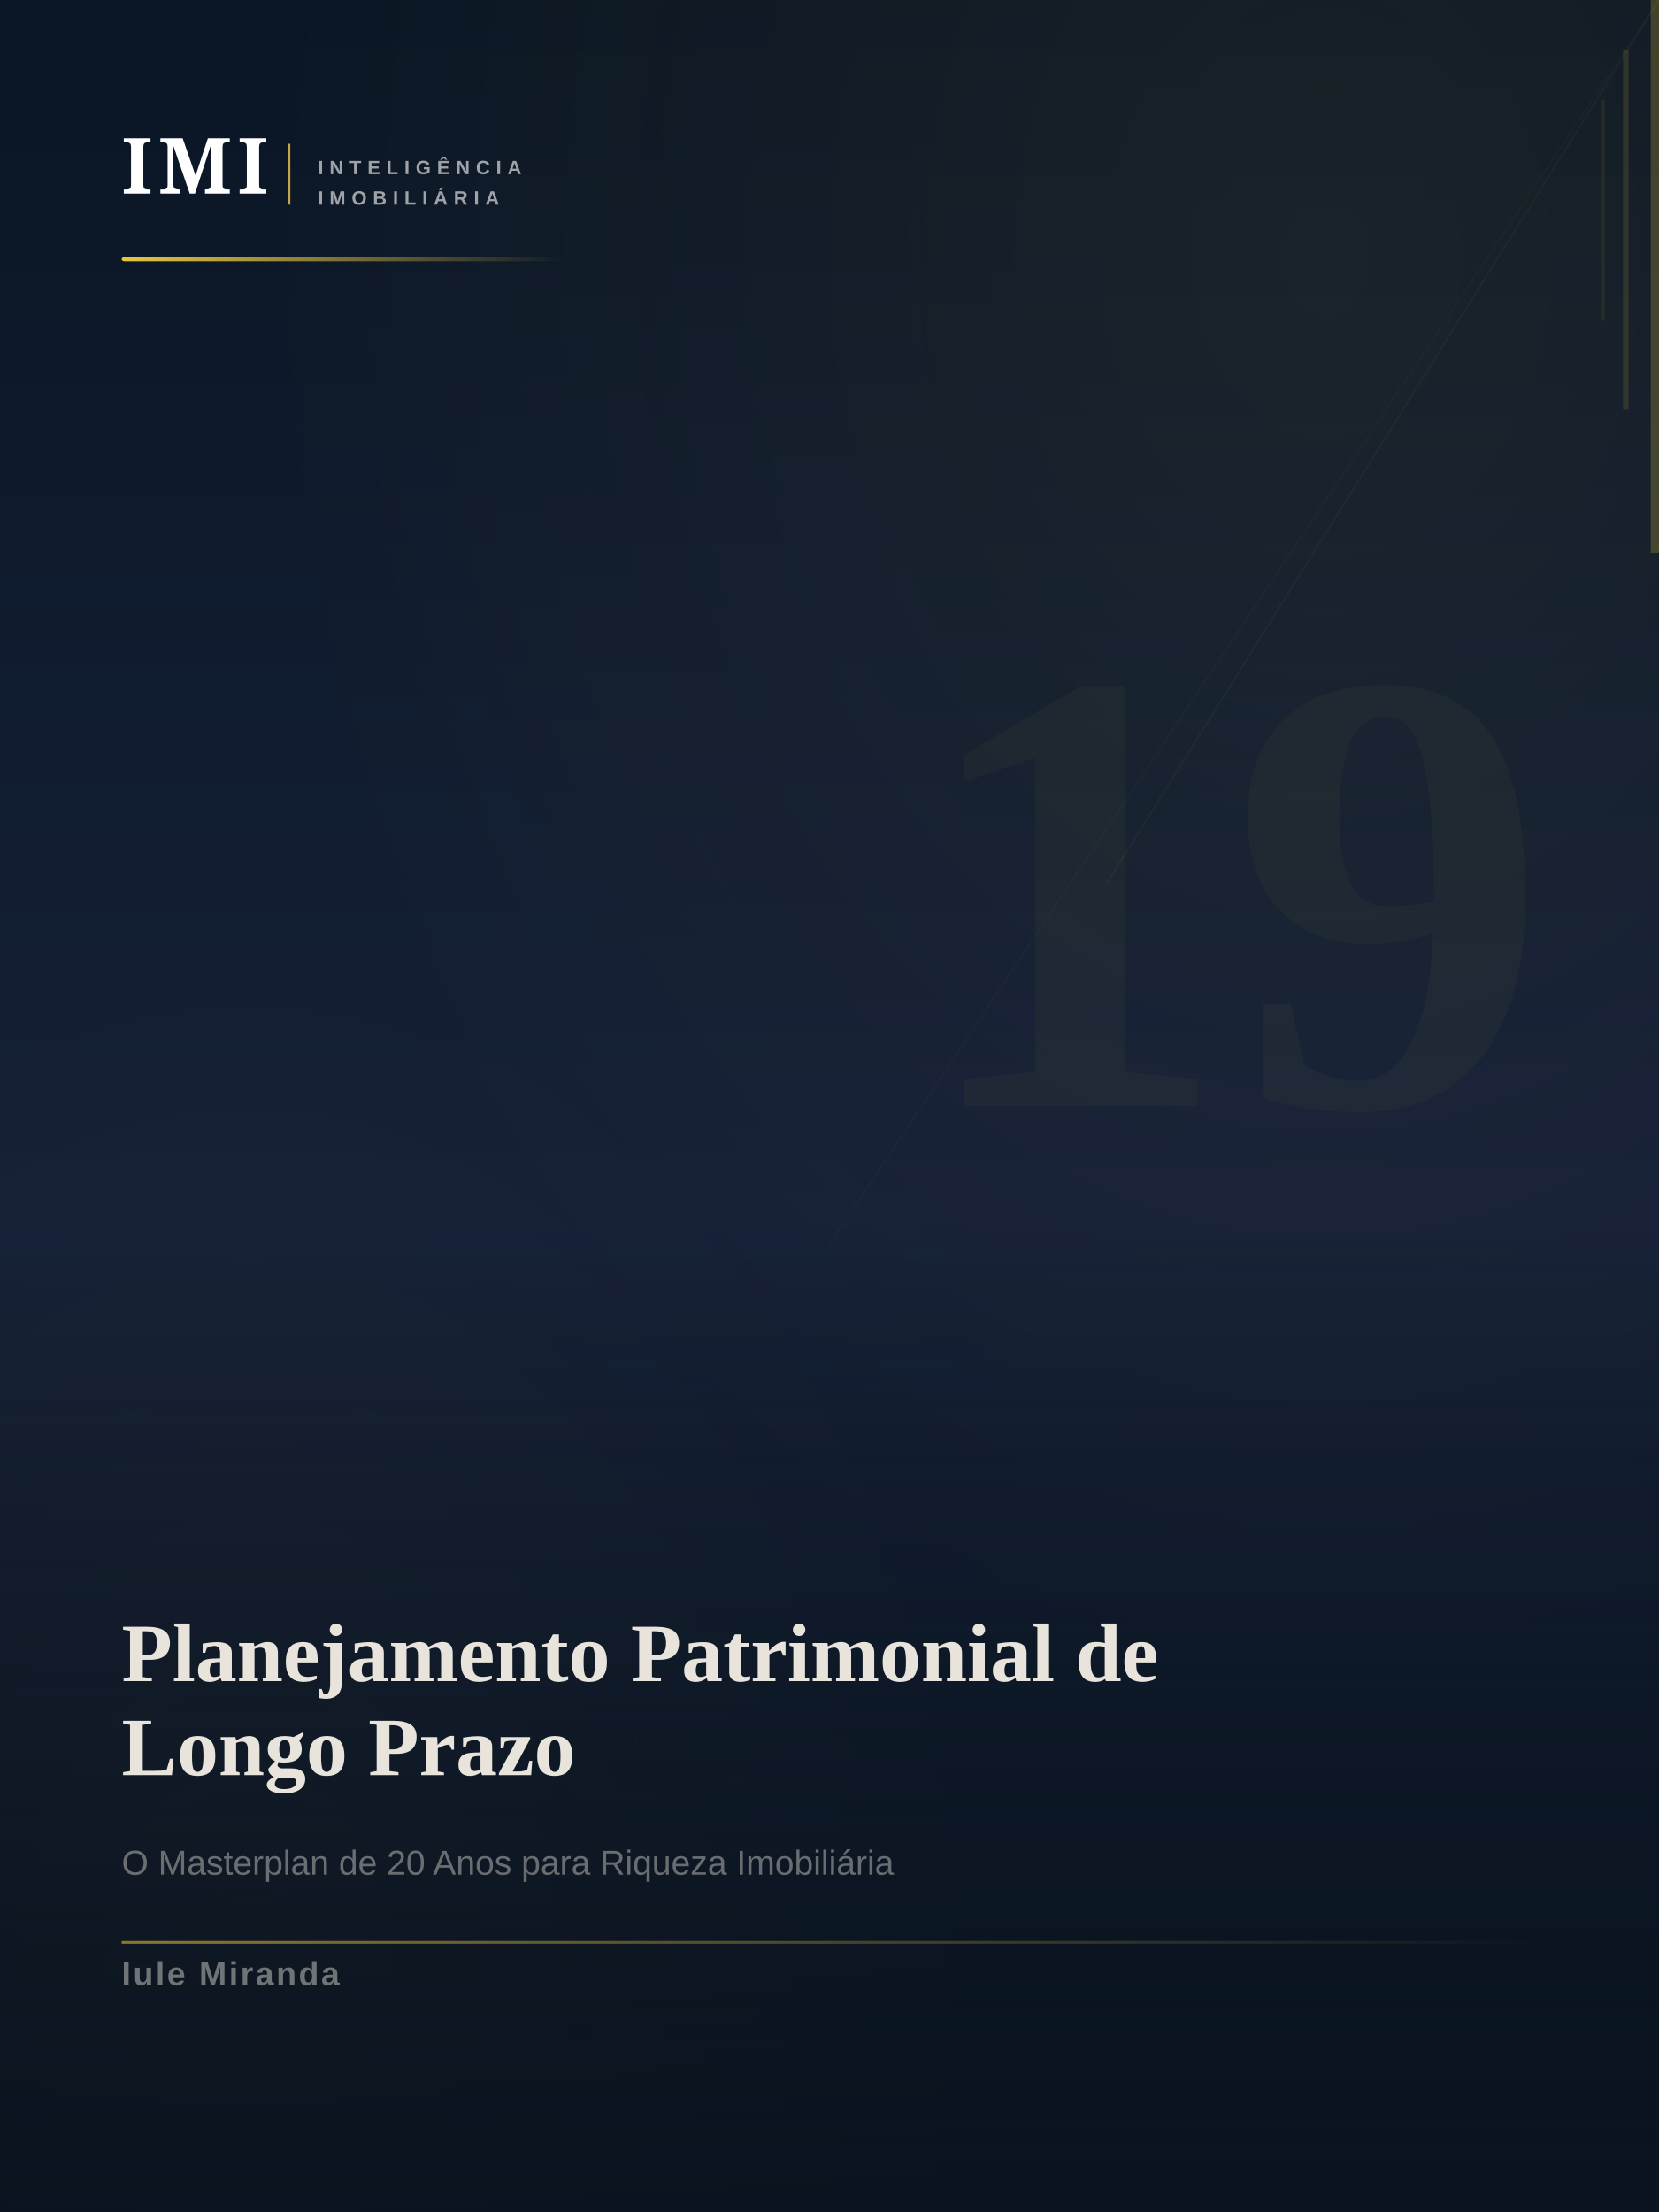
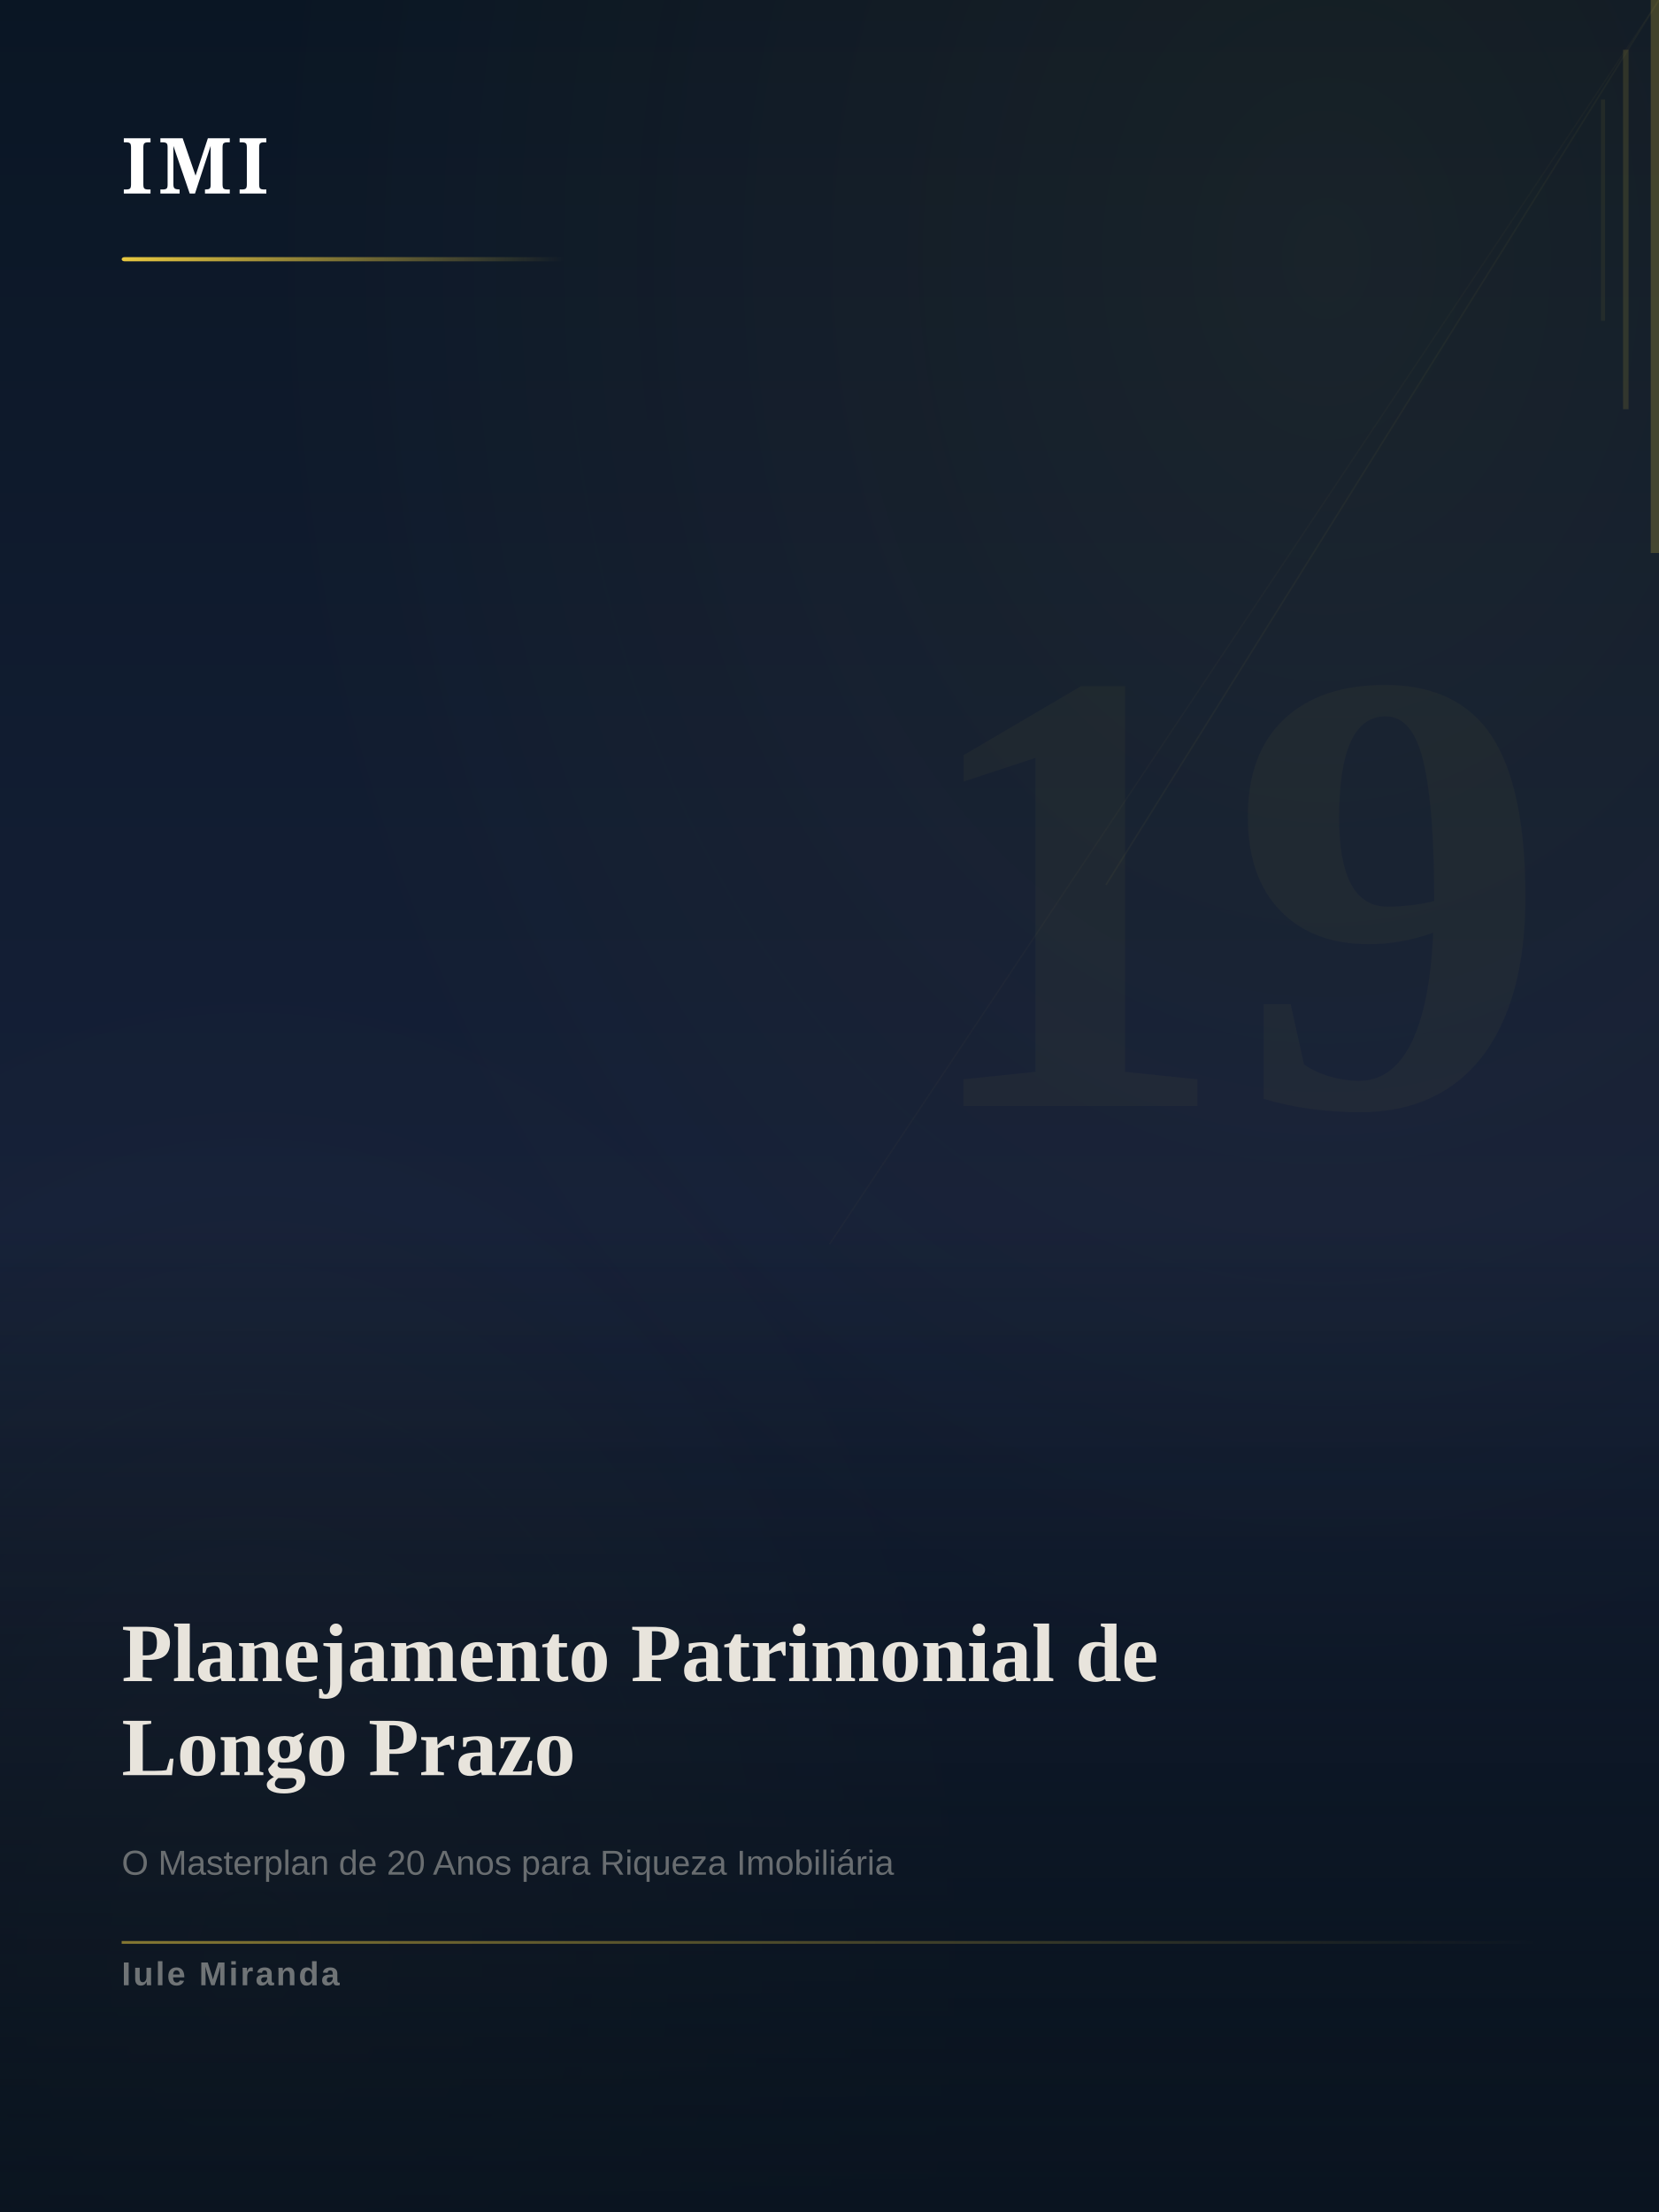
<svg xmlns="http://www.w3.org/2000/svg" width="600" height="800" viewBox="0 0 600 800">
  <defs>
    <linearGradient id="bg_livro_19_planejamento_patrimonial_longo_prazo" x1="0" y1="0" x2="0" y2="1">
      <stop offset="0%" stop-color="#0A1624" />
      <stop offset="55%" stop-color="#152038" />
      <stop offset="100%" stop-color="#0A1420" />
    </linearGradient>
    <linearGradient id="acc_livro_19_planejamento_patrimonial_longo_prazo" x1="0" y1="0" x2="1" y2="0">
      <stop offset="0%" stop-color="#E8C840" />
      <stop offset="100%" stop-color="#E8C840" stop-opacity="0" />
    </linearGradient>
    <linearGradient id="fade_livro_19_planejamento_patrimonial_longo_prazo" x1="0" y1="0.55" x2="0" y2="1">
      <stop offset="0%" stop-color="#0A1420" stop-opacity="0" />
      <stop offset="100%" stop-color="#0A1420" stop-opacity="0.92" />
    </linearGradient>
    <radialGradient id="glow_livro_19_planejamento_patrimonial_longo_prazo" cx="80%" cy="12%" r="65%">
      <stop offset="0%" stop-color="#E8C840" stop-opacity="0.06" />
      <stop offset="100%" stop-color="#E8C840" stop-opacity="0" />
    </radialGradient>
    <radialGradient id="glow2_livro_19_planejamento_patrimonial_longo_prazo" cx="15%" cy="88%" r="45%">
      <stop offset="0%" stop-color="#E8C840" stop-opacity="0.04" />
      <stop offset="100%" stop-color="#E8C840" stop-opacity="0" />
    </radialGradient>
  </defs>
  <rect width="600" height="800" fill="url(#bg_livro_19_planejamento_patrimonial_longo_prazo)" />
  <rect width="600" height="800" fill="url(#glow_livro_19_planejamento_patrimonial_longo_prazo)" />
  <rect width="600" height="800" fill="url(#glow2_livro_19_planejamento_patrimonial_longo_prazo)" />
  <rect x="597" y="0" width="3" height="200" fill="#E8C840" opacity="0.22" />
  <rect x="587" y="18" width="2" height="130" fill="#E8C840" opacity="0.13" />
  <rect x="579" y="36" width="1.5" height="80" fill="#E8C840" opacity="0.07" />
  <line x1="600" y1="0" x2="400" y2="320" stroke="#E8C840" stroke-width="0.6" opacity="0.04" />
  <line x1="600" y1="0" x2="300" y2="450" stroke="#E8C840" stroke-width="0.5" opacity="0.03" />
  <text x="560" y="400" font-family="Georgia, 'Times New Roman', serif" font-size="230" font-weight="700" fill="#E8C840" opacity="0.038" text-anchor="end" dominant-baseline="auto">19</text>
  <text x="44" y="70" font-family="'Playfair Display', 'Cormorant Garamond', Georgia, serif" font-size="28" font-weight="700" fill="#FFFFFF" letter-spacing="2" xml:space="preserve">IMI</text>
-   <rect x="104" y="52" width="1" height="22" fill="#C8A44A" />
-   <text x="115" y="63" font-family="'Geist Sans', Arial, Helvetica, sans-serif" font-size="7" font-weight="600" fill="#FFFFFF" fill-opacity="0.60" letter-spacing="2.2" xml:space="preserve">INTELIGÊNCIA</text>
-   <text x="115" y="74" font-family="'Geist Sans', Arial, Helvetica, sans-serif" font-size="7" font-weight="600" fill="#FFFFFF" fill-opacity="0.60" letter-spacing="2.2" xml:space="preserve">IMOBILIÁRIA</text>
  <rect x="44" y="93" width="160" height="1.5" fill="url(#acc_livro_19_planejamento_patrimonial_longo_prazo)" rx="1" />
  <rect width="600" height="800" fill="url(#fade_livro_19_planejamento_patrimonial_longo_prazo)" />
  <text x="44" y="608" font-family="Georgia, 'Times New Roman', serif" font-size="30" font-weight="700" fill="#E8E4DC" xml:space="preserve">Planejamento Patrimonial de</text>
  <text x="44" y="642" font-family="Georgia, 'Times New Roman', serif" font-size="30" font-weight="700" fill="#E8E4DC" xml:space="preserve">Longo Prazo</text>
  <text x="44" y="678" font-family="Arial, Helvetica, sans-serif" font-size="12.5" fill="#E8E4DC" fill-opacity="0.42" xml:space="preserve">O Masterplan de 20 Anos para Riqueza Imobiliária</text>
  <rect x="44" y="702" width="512" height="1" fill="url(#acc_livro_19_planejamento_patrimonial_longo_prazo)" opacity="0.55" />
  <text x="44" y="718" font-family="Arial, Helvetica, sans-serif" font-size="12" font-weight="600" fill="#E8E4DC" fill-opacity="0.45" letter-spacing="0.8" xml:space="preserve">Iule Miranda</text>
</svg>
